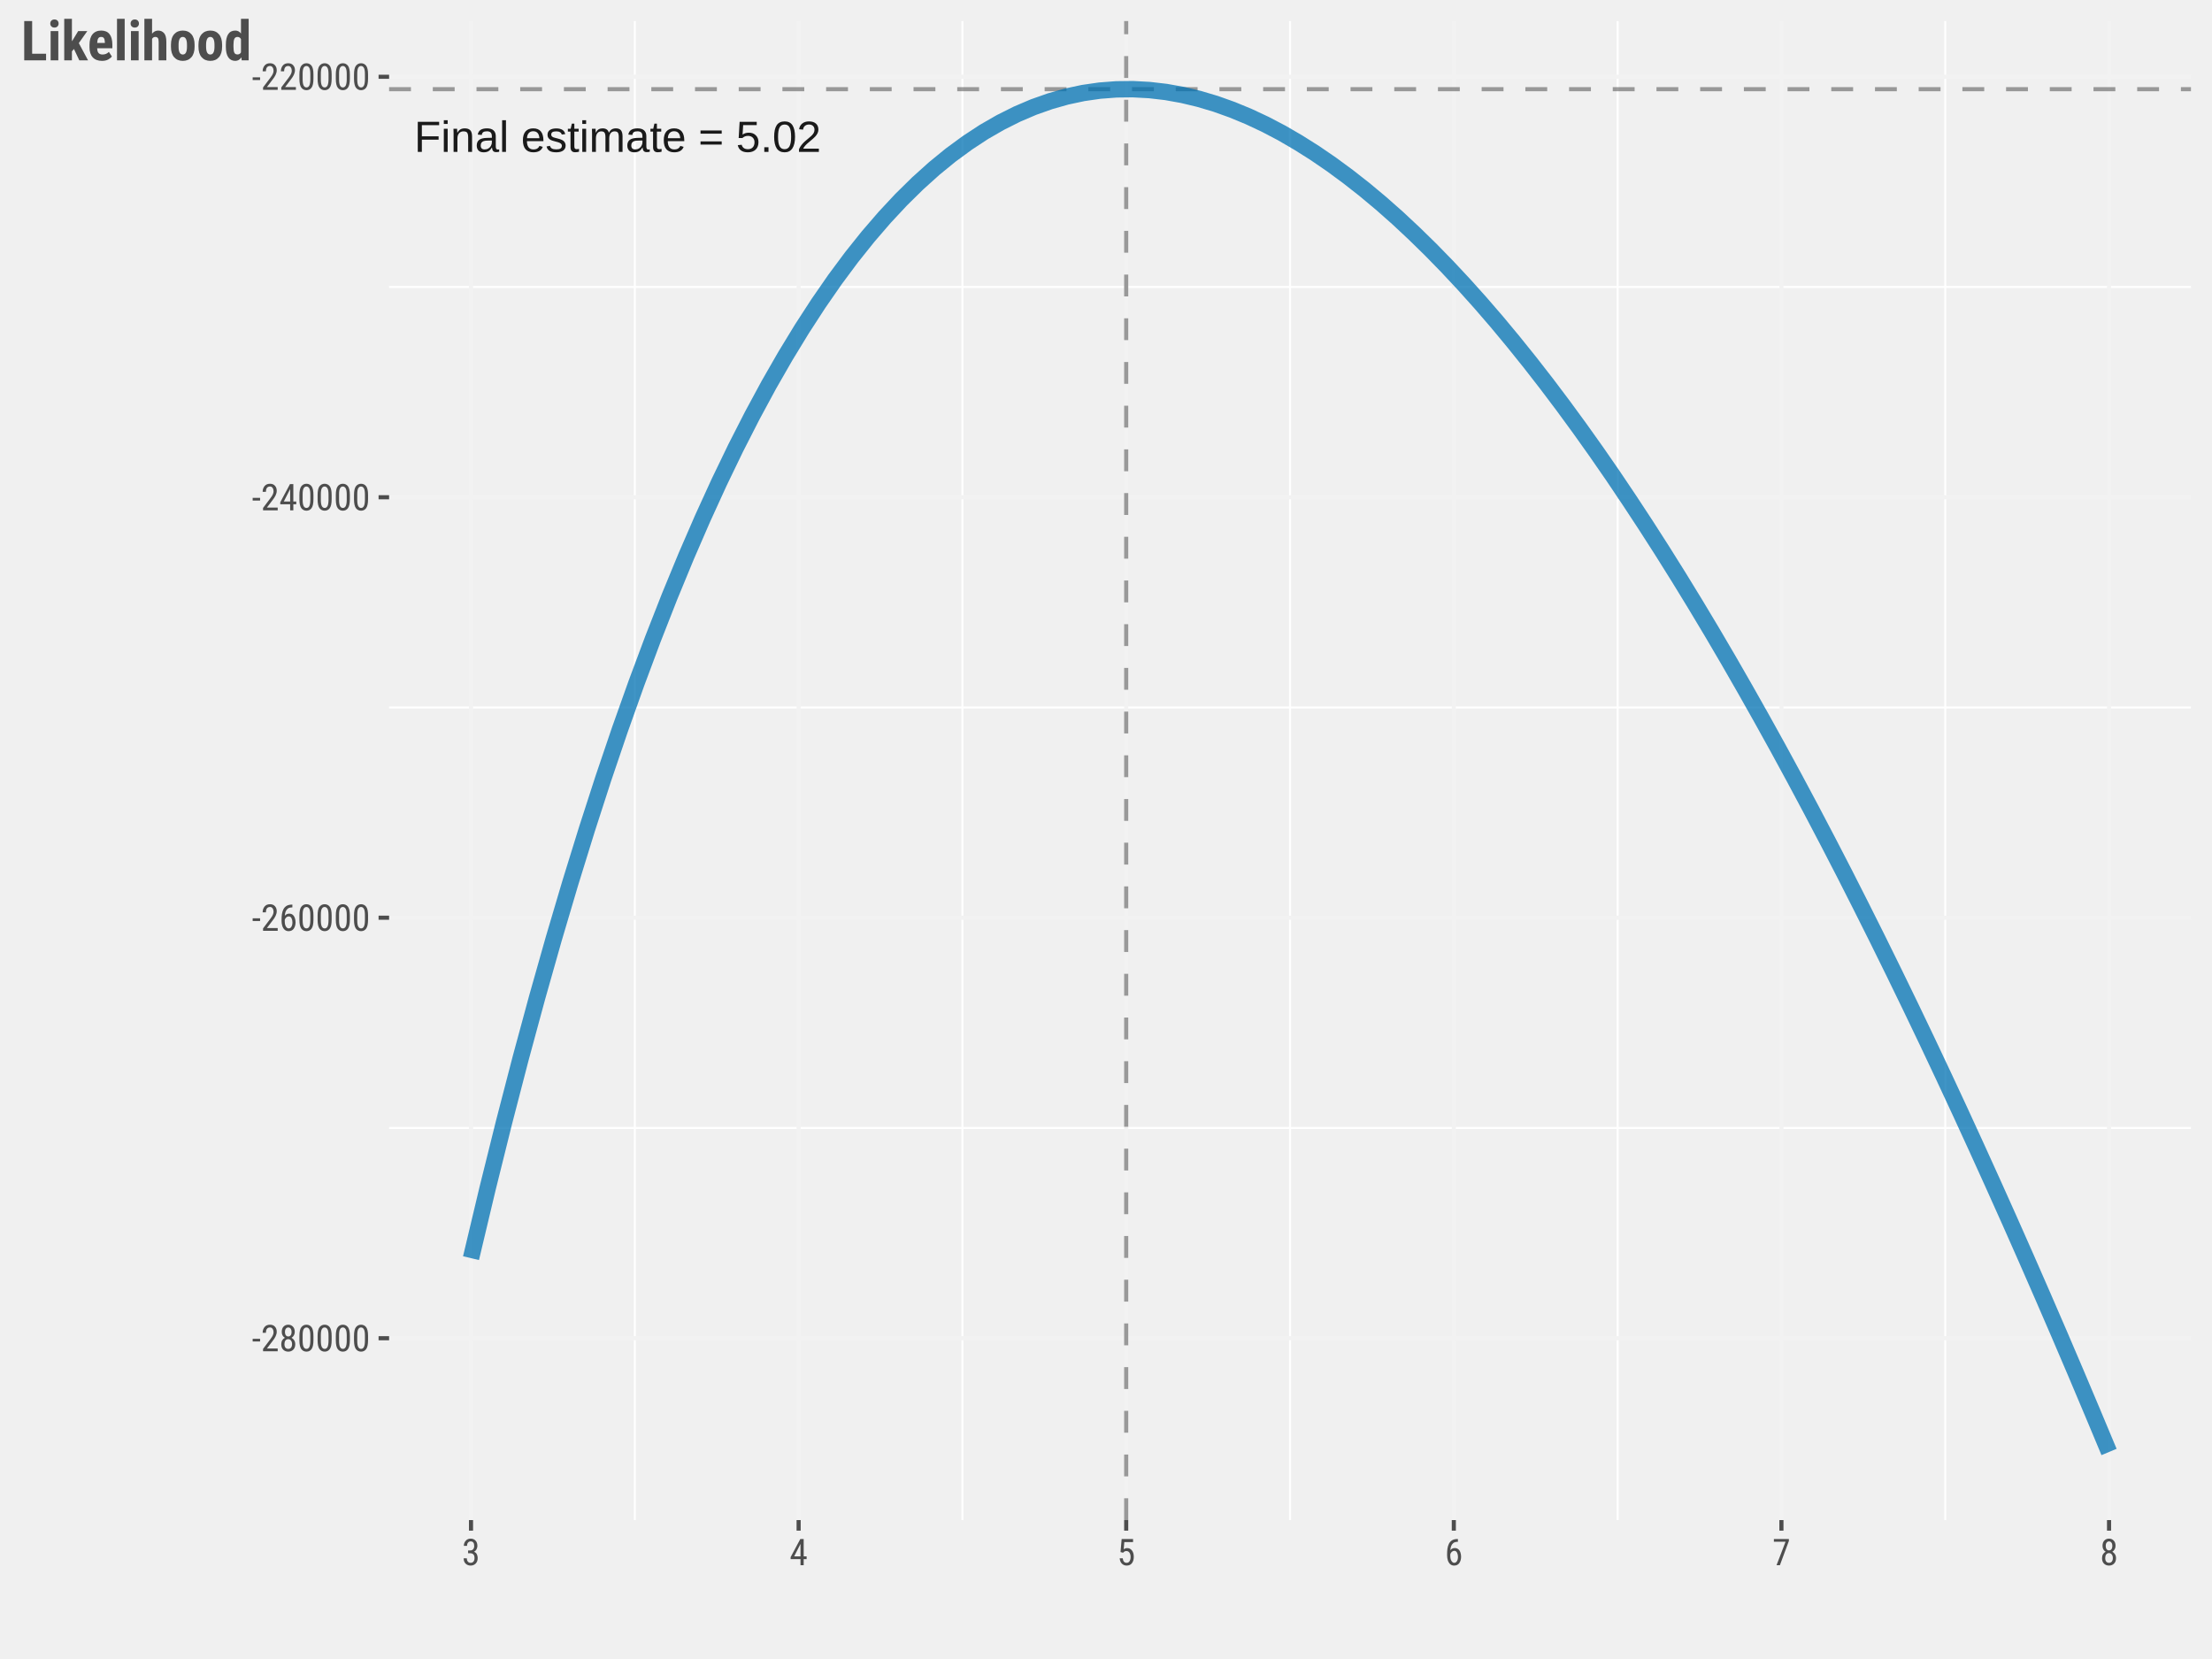
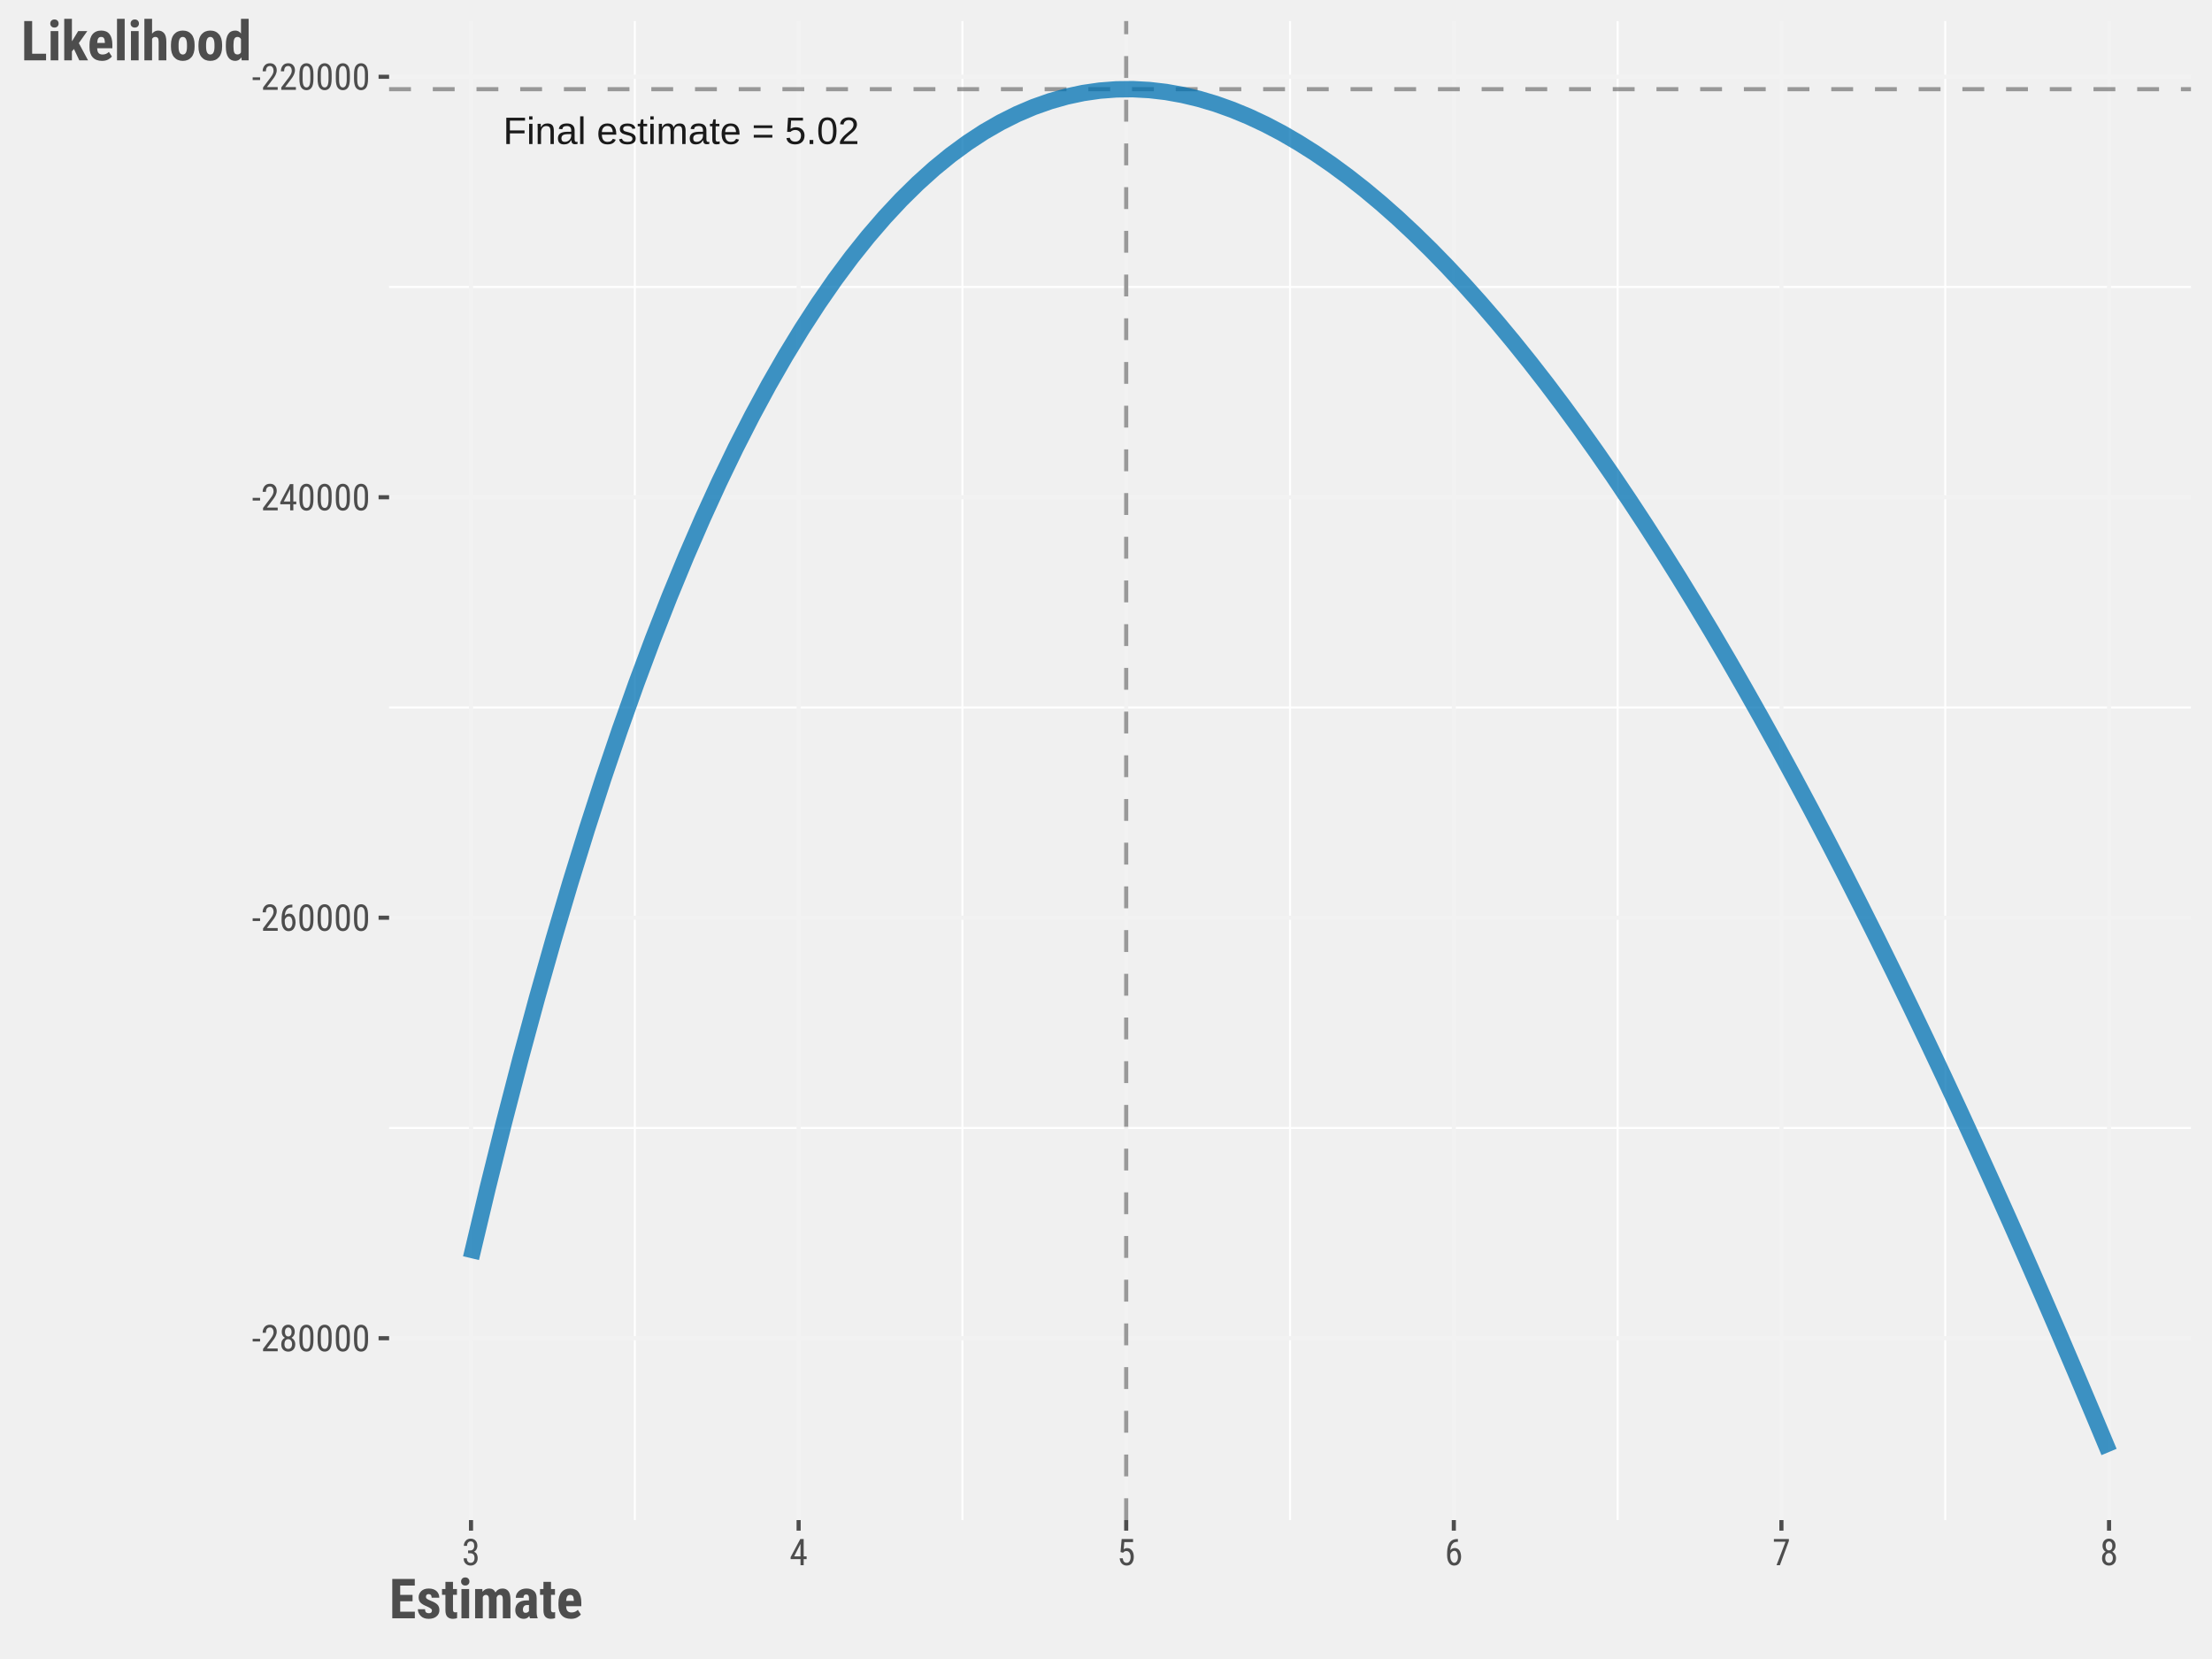
<svg xmlns="http://www.w3.org/2000/svg" class="svglite" width="576.00pt" height="432.00pt" viewBox="0 0 576.00 432.00">
  <defs>
    <style type="text/css">
    .svglite line, .svglite polyline, .svglite polygon, .svglite path, .svglite rect, .svglite circle {
      fill: none;
      stroke: #000000;
      stroke-linecap: round;
      stroke-linejoin: round;
      stroke-miterlimit: 10.00;
    }
    .svglite text {
      white-space: pre;
    }
  </style>
  </defs>
  <rect width="100%" height="100%" style="stroke: none; fill: none;" />
  <defs>
    <clipPath id="cpMC4wMHw1NzYuMDB8MC4wMHw0MzIuMDA=">
      <rect x="0.00" y="0.00" width="576.00" height="432.00" />
    </clipPath>
  </defs>
  <g clip-path="url(#cpMC4wMHw1NzYuMDB8MC4wMHw0MzIuMDA=)">
    <rect x="0.00" y="0.00" width="576.00" height="432.00" style="stroke-width: 1.07; stroke: none;" />
  </g>
  <defs>
    <clipPath id="cpMTAxLjMyfDU3MC41Mnw1LjQ4fDM5NS44Mw==">
      <rect x="101.32" y="5.48" width="469.20" height="390.35" />
    </clipPath>
  </defs>
  <g clip-path="url(#cpMTAxLjMyfDU3MC41Mnw1LjQ4fDM5NS44Mw==)">
    <polyline points="101.32,293.72 570.52,293.72 " style="stroke-width: 0.53; stroke: #FFFFFF; stroke-linecap: butt;" />
    <polyline points="101.32,184.23 570.52,184.23 " style="stroke-width: 0.53; stroke: #FFFFFF; stroke-linecap: butt;" />
    <polyline points="101.32,74.73 570.52,74.73 " style="stroke-width: 0.53; stroke: #FFFFFF; stroke-linecap: butt;" />
    <polyline points="165.30,395.83 165.30,5.48 " style="stroke-width: 0.53; stroke: #FFFFFF; stroke-linecap: butt;" />
    <polyline points="250.61,395.83 250.61,5.48 " style="stroke-width: 0.53; stroke: #FFFFFF; stroke-linecap: butt;" />
    <polyline points="335.92,395.83 335.92,5.48 " style="stroke-width: 0.53; stroke: #FFFFFF; stroke-linecap: butt;" />
    <polyline points="421.23,395.83 421.23,5.48 " style="stroke-width: 0.53; stroke: #FFFFFF; stroke-linecap: butt;" />
    <polyline points="506.54,395.83 506.54,5.48 " style="stroke-width: 0.53; stroke: #FFFFFF; stroke-linecap: butt;" />
    <polyline points="101.32,348.47 570.52,348.47 " style="stroke-width: 1.07; stroke: #F2F2F2; stroke-linecap: butt;" />
    <polyline points="101.32,238.97 570.52,238.97 " style="stroke-width: 1.07; stroke: #F2F2F2; stroke-linecap: butt;" />
    <polyline points="101.32,129.48 570.52,129.48 " style="stroke-width: 1.07; stroke: #F2F2F2; stroke-linecap: butt;" />
    <polyline points="101.32,19.99 570.52,19.99 " style="stroke-width: 1.07; stroke: #F2F2F2; stroke-linecap: butt;" />
    <polyline points="122.65,395.83 122.65,5.48 " style="stroke-width: 1.07; stroke: #F2F2F2; stroke-linecap: butt;" />
    <polyline points="207.96,395.83 207.96,5.48 " style="stroke-width: 1.07; stroke: #F2F2F2; stroke-linecap: butt;" />
    <polyline points="293.26,395.83 293.26,5.48 " style="stroke-width: 1.07; stroke: #F2F2F2; stroke-linecap: butt;" />
    <polyline points="378.57,395.83 378.57,5.48 " style="stroke-width: 1.07; stroke: #F2F2F2; stroke-linecap: butt;" />
    <polyline points="463.88,395.83 463.88,5.48 " style="stroke-width: 1.07; stroke: #F2F2F2; stroke-linecap: butt;" />
    <polyline points="549.19,395.83 549.19,5.48 " style="stroke-width: 1.07; stroke: #F2F2F2; stroke-linecap: butt;" />
    <line x1="293.26" y1="395.83" x2="293.26" y2="5.48" style="stroke-width: 1.07; stroke: #404040; stroke-opacity: 0.50; stroke-dasharray: 5.69,5.69; stroke-linecap: butt;" />
    <line x1="101.32" y1="23.22" x2="570.52" y2="23.22" style="stroke-width: 1.07; stroke: #404040; stroke-opacity: 0.50; stroke-dasharray: 5.69,5.69; stroke-linecap: butt;" />
    <polyline points="122.65,327.62 126.95,309.54 131.26,292.21 135.57,275.60 139.88,259.70 144.19,244.48 148.50,229.92 152.81,216.00 157.11,202.70 161.42,190.00 165.73,177.89 170.04,166.35 174.35,155.36 178.66,144.91 182.97,134.98 187.27,125.57 191.58,116.64 195.89,108.20 200.20,100.22 204.51,92.71 208.82,85.64 213.13,79.00 217.43,72.79 221.74,66.99 226.05,61.60 230.36,56.60 234.67,51.98 238.98,47.74 243.29,43.86 247.59,40.35 251.90,37.19 256.21,34.36 260.52,31.88 264.83,29.72 269.14,27.88 273.45,26.36 277.75,25.14 282.06,24.22 286.37,23.60 290.68,23.27 294.99,23.22 299.30,23.45 303.61,23.95 307.91,24.72 312.22,25.75 316.53,27.03 320.84,28.57 325.15,30.35 329.46,32.37 333.77,34.63 338.07,37.13 342.38,39.85 346.69,42.80 351.00,45.97 355.31,49.35 359.62,52.95 363.93,56.76 368.23,60.78 372.54,64.99 376.85,69.41 381.16,74.02 385.47,78.82 389.78,83.81 394.08,88.99 398.39,94.35 402.70,99.89 407.01,105.61 411.32,111.50 415.63,117.56 419.94,123.79 424.24,130.19 428.55,136.75 432.86,143.47 437.17,150.35 441.48,157.39 445.79,164.58 450.10,171.93 454.40,179.42 458.71,187.06 463.02,194.84 467.33,202.77 471.64,210.84 475.95,219.05 480.26,227.39 484.56,235.87 488.87,244.48 493.18,253.23 497.49,262.10 501.80,271.10 506.11,280.23 510.42,289.49 514.72,298.86 519.03,308.36 523.34,317.97 527.65,327.71 531.96,337.56 536.27,347.52 540.58,357.60 544.88,367.79 549.19,378.09 " style="stroke-width: 4.27; stroke: #0072B2; stroke-opacity: 0.75; stroke-linecap: butt;" />
-     <text x="213.81" y="39.55" text-anchor="end" style="font-size: 11.38px;fill: #1A1A1A; font-family: &quot;Arial&quot;;" textLength="105.93px" lengthAdjust="spacingAndGlyphs">Final estimate = 5.02</text>
+     <text x="223.76" y="37.51" text-anchor="end" style="font-size: 9.96px;fill: #1A1A1A; font-family: &quot;Arial&quot;;" textLength="92.67px" lengthAdjust="spacingAndGlyphs">Final estimate = 5.02</text>
  </g>
  <g clip-path="url(#cpMC4wMHw1NzYuMDB8MC4wMHw0MzIuMDA=)">
    <text x="96.39" y="351.87" text-anchor="end" style="font-size: 9.60px;fill: #4D4D4D; font-family: &quot;Roboto Condensed&quot;;" textLength="30.80px" lengthAdjust="spacingAndGlyphs">-280000</text>
    <text x="96.39" y="242.38" text-anchor="end" style="font-size: 9.60px;fill: #4D4D4D; font-family: &quot;Roboto Condensed&quot;;" textLength="30.80px" lengthAdjust="spacingAndGlyphs">-260000</text>
    <text x="96.39" y="132.89" text-anchor="end" style="font-size: 9.60px;fill: #4D4D4D; font-family: &quot;Roboto Condensed&quot;;" textLength="30.80px" lengthAdjust="spacingAndGlyphs">-240000</text>
    <text x="96.39" y="23.39" text-anchor="end" style="font-size: 9.60px;fill: #4D4D4D; font-family: &quot;Roboto Condensed&quot;;" textLength="30.80px" lengthAdjust="spacingAndGlyphs">-220000</text>
    <polyline points="98.58,348.47 101.32,348.47 " style="stroke-width: 1.07; stroke: #4D4D4D; stroke-linecap: butt;" />
    <polyline points="98.58,238.97 101.32,238.97 " style="stroke-width: 1.07; stroke: #4D4D4D; stroke-linecap: butt;" />
    <polyline points="98.58,129.48 101.32,129.48 " style="stroke-width: 1.07; stroke: #4D4D4D; stroke-linecap: butt;" />
    <polyline points="98.58,19.99 101.32,19.99 " style="stroke-width: 1.07; stroke: #4D4D4D; stroke-linecap: butt;" />
    <polyline points="122.65,398.57 122.65,395.83 " style="stroke-width: 1.07; stroke: #4D4D4D; stroke-linecap: butt;" />
    <polyline points="207.96,398.57 207.96,395.83 " style="stroke-width: 1.07; stroke: #4D4D4D; stroke-linecap: butt;" />
    <polyline points="293.26,398.57 293.26,395.83 " style="stroke-width: 1.07; stroke: #4D4D4D; stroke-linecap: butt;" />
    <polyline points="378.57,398.57 378.57,395.83 " style="stroke-width: 1.07; stroke: #4D4D4D; stroke-linecap: butt;" />
    <polyline points="463.88,398.57 463.88,395.83 " style="stroke-width: 1.07; stroke: #4D4D4D; stroke-linecap: butt;" />
    <polyline points="549.19,398.57 549.19,395.83 " style="stroke-width: 1.07; stroke: #4D4D4D; stroke-linecap: butt;" />
    <text x="122.65" y="407.58" text-anchor="middle" style="font-size: 9.60px;fill: #4D4D4D; font-family: &quot;Roboto Condensed&quot;;" textLength="4.74px" lengthAdjust="spacingAndGlyphs">3</text>
    <text x="207.96" y="407.58" text-anchor="middle" style="font-size: 9.60px;fill: #4D4D4D; font-family: &quot;Roboto Condensed&quot;;" textLength="4.74px" lengthAdjust="spacingAndGlyphs">4</text>
    <text x="293.26" y="407.58" text-anchor="middle" style="font-size: 9.60px;fill: #4D4D4D; font-family: &quot;Roboto Condensed&quot;;" textLength="4.74px" lengthAdjust="spacingAndGlyphs">5</text>
    <text x="378.57" y="407.58" text-anchor="middle" style="font-size: 9.60px;fill: #4D4D4D; font-family: &quot;Roboto Condensed&quot;;" textLength="4.74px" lengthAdjust="spacingAndGlyphs">6</text>
    <text x="463.88" y="407.58" text-anchor="middle" style="font-size: 9.60px;fill: #4D4D4D; font-family: &quot;Roboto Condensed&quot;;" textLength="4.74px" lengthAdjust="spacingAndGlyphs">7</text>
    <text x="549.19" y="407.58" text-anchor="middle" style="font-size: 9.60px;fill: #4D4D4D; font-family: &quot;Roboto Condensed&quot;;" textLength="4.74px" lengthAdjust="spacingAndGlyphs">8</text>
+     <text x="101.32" y="421.40" style="font-size: 14.40px; font-weight: bold;fill: #4D4D4D; font-family: &quot;Roboto Condensed&quot;;" textLength="50.41px" lengthAdjust="spacingAndGlyphs">Estimate</text>
    <text x="5.48" y="15.71" style="font-size: 14.40px; font-weight: bold;fill: #4D4D4D; font-family: &quot;Roboto Condensed&quot;;" textLength="60.11px" lengthAdjust="spacingAndGlyphs">Likelihood</text>
  </g>
</svg>
